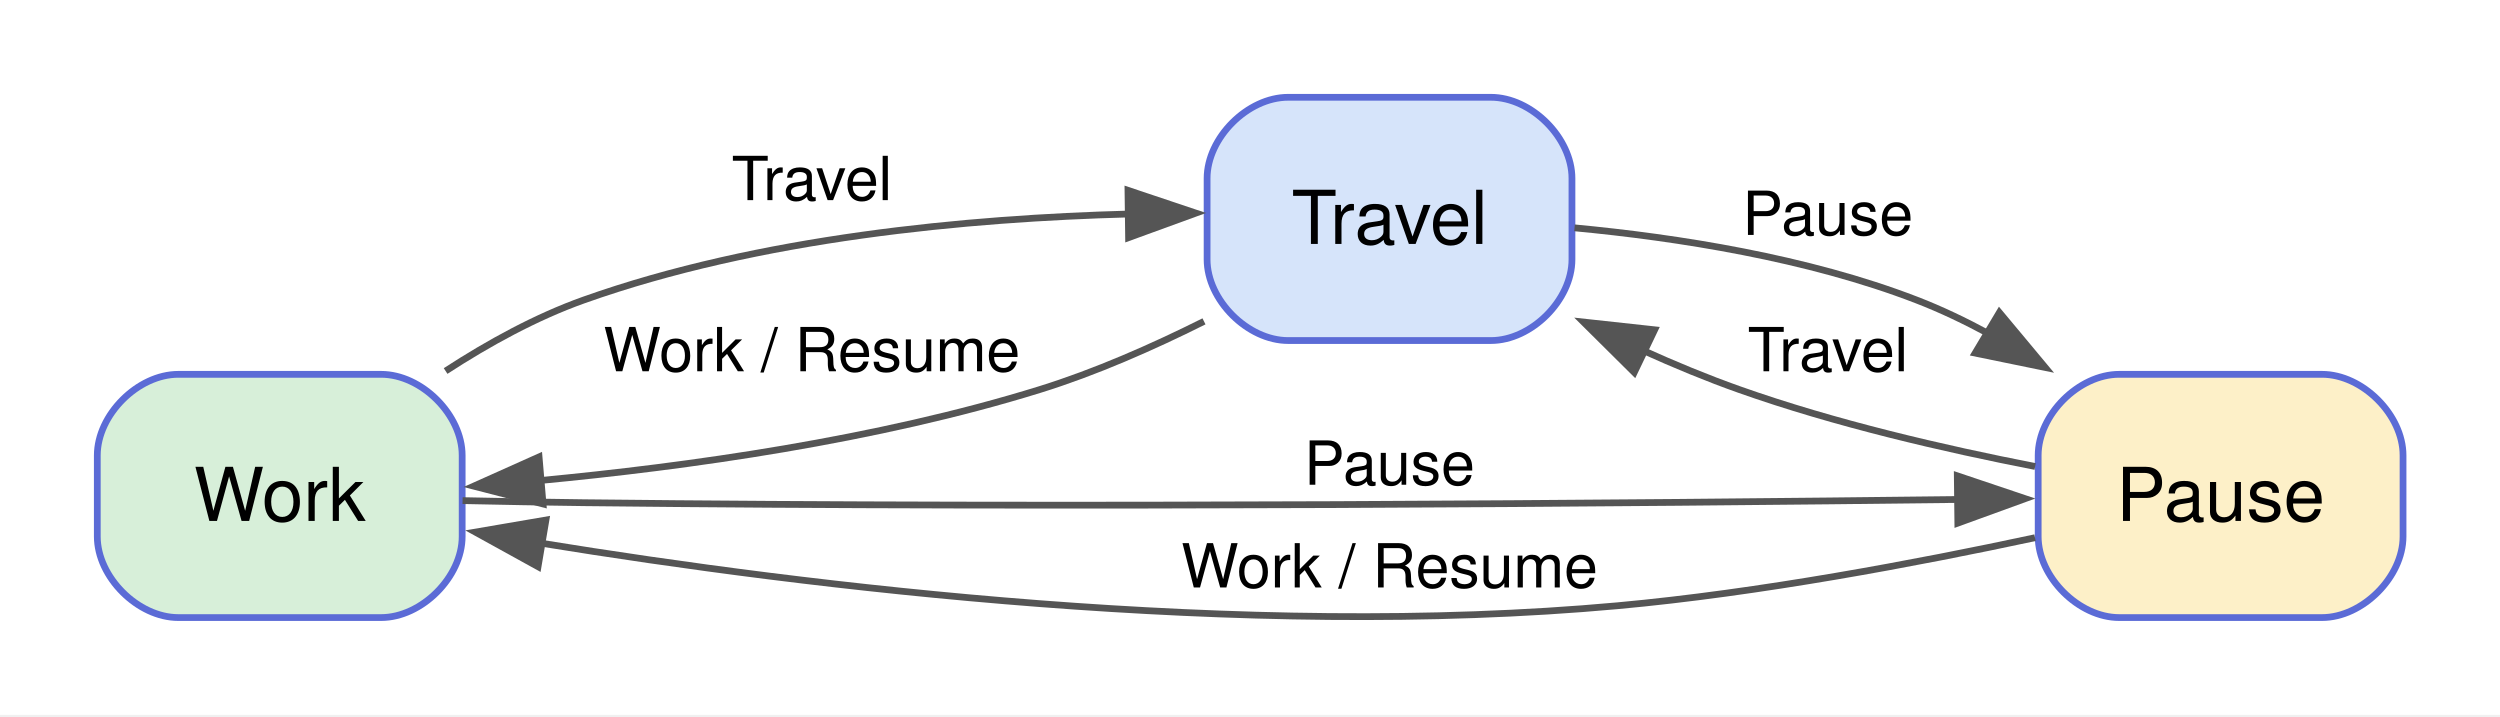
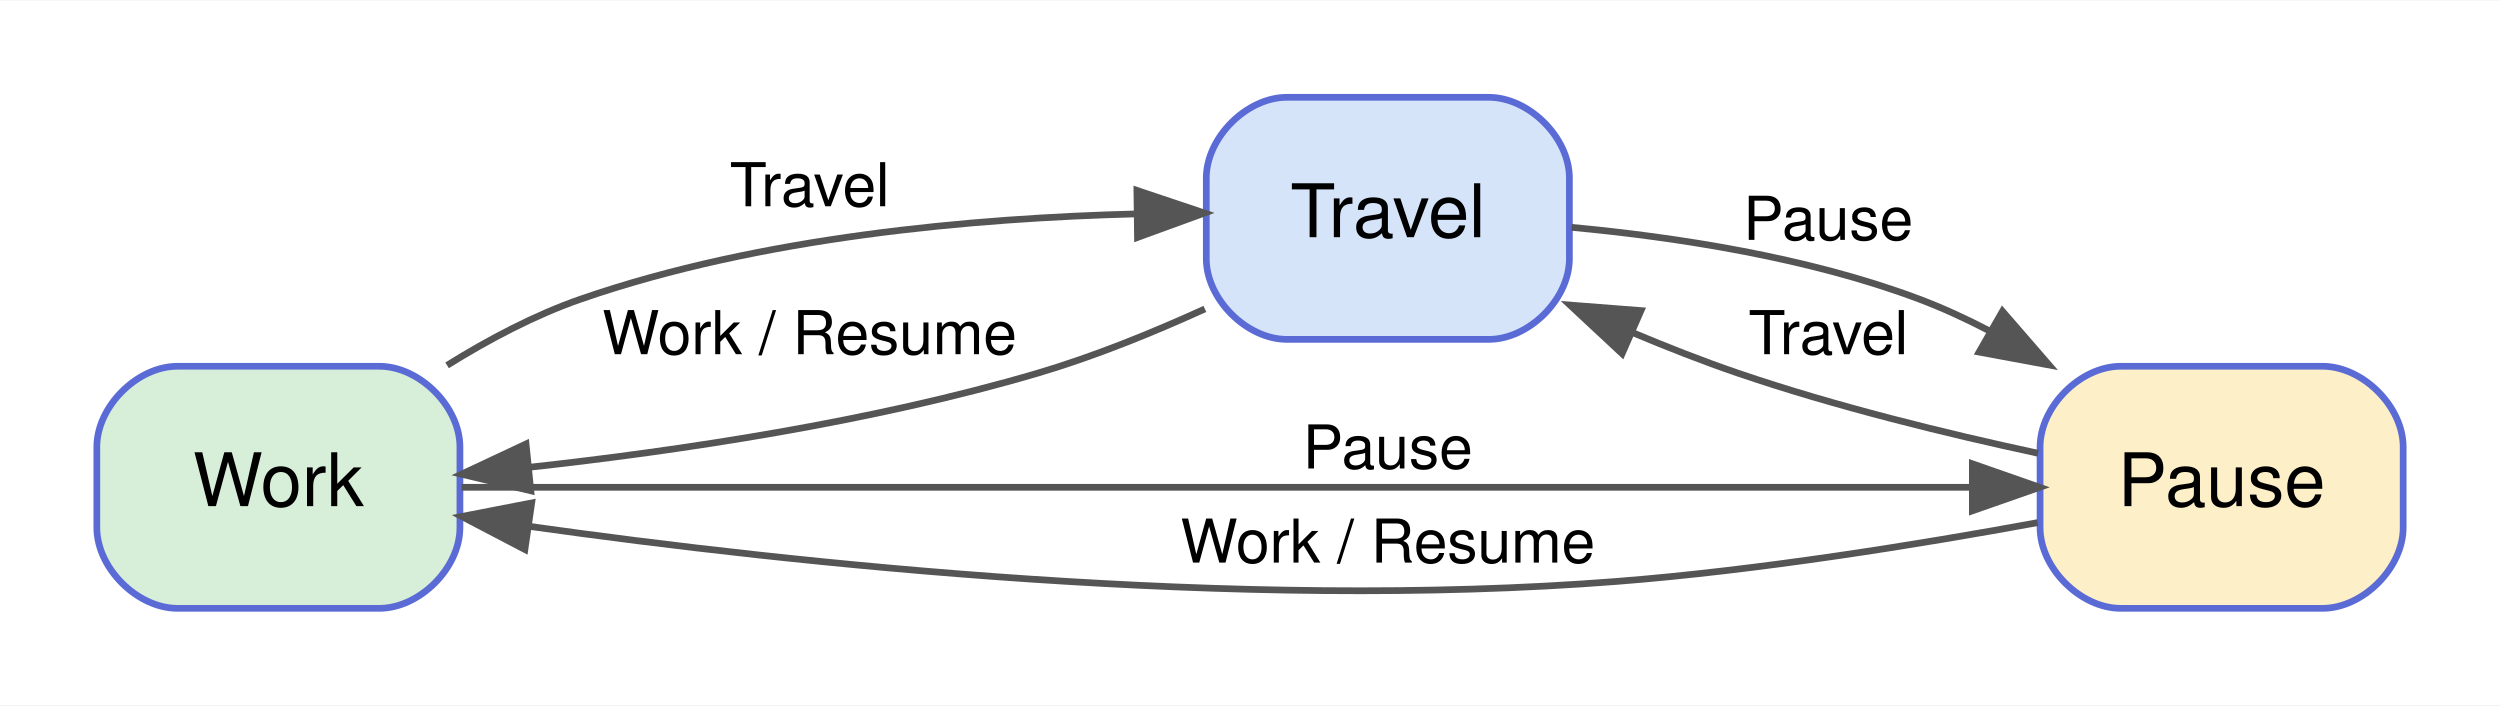
- <svg xmlns="http://www.w3.org/2000/svg" width="370pt" height="106pt" viewBox="0.00 0.00 370.00 106.00">
-   <g id="graph0" class="graph" transform="scale(1 1) rotate(0) translate(14.4 91.4)">
-     <polygon fill="white" stroke="none" points="-14.4,14.4 -14.4,-91.4 355.65,-91.4 355.65,14.4 -14.4,14.4" />
+ <svg xmlns="http://www.w3.org/2000/svg" width="372pt" height="105pt" viewBox="0.00 0.00 371.80 104.80">
+   <g id="graph0" class="graph" transform="scale(1 1) rotate(0) translate(14.4 90.4)">
+     <polygon fill="white" stroke="transparent" points="-14.4,14.4 -14.4,-90.4 357.4,-90.4 357.4,14.4 -14.4,14.4" />
    <g id="node1" class="node">
      <path fill="#d7efd9" stroke="#5b6bd6" d="M42,-36C42,-36 12,-36 12,-36 6,-36 0,-30 0,-24 0,-24 0,-12 0,-12 0,-6 6,0 12,0 12,0 42,0 42,0 48,0 54,-6 54,-12 54,-12 54,-24 54,-24 54,-30 48,-36 42,-36" />
-       <text xml:space="preserve" text-anchor="middle" x="27" y="-14.3" font-family="Helvetica,sans-Serif" font-size="11.00">Work</text>
+       <text text-anchor="middle" x="27" y="-15.2" font-family="Helvetica,sans-Serif" font-size="11.00">Work</text>
    </g>
    <g id="node2" class="node">
-       <path fill="#d6e4fa" stroke="#5b6bd6" d="M206.25,-77C206.25,-77 176.25,-77 176.25,-77 170.25,-77 164.25,-71 164.25,-65 164.25,-65 164.25,-53 164.25,-53 164.25,-47 170.25,-41 176.25,-41 176.25,-41 206.25,-41 206.25,-41 212.25,-41 218.25,-47 218.25,-53 218.25,-53 218.25,-65 218.25,-65 218.25,-71 212.25,-77 206.25,-77" />
-       <text xml:space="preserve" text-anchor="middle" x="191.25" y="-55.3" font-family="Helvetica,sans-Serif" font-size="11.00">Travel</text>
+       <path fill="#d6e4fa" stroke="#5b6bd6" d="M207,-76C207,-76 177,-76 177,-76 171,-76 165,-70 165,-64 165,-64 165,-52 165,-52 165,-46 171,-40 177,-40 177,-40 207,-40 207,-40 213,-40 219,-46 219,-52 219,-52 219,-64 219,-64 219,-70 213,-76 207,-76" />
+       <text text-anchor="middle" x="192" y="-55.2" font-family="Helvetica,sans-Serif" font-size="11.00">Travel</text>
    </g>
    <g id="edge1" class="edge">
-       <path fill="none" stroke="#555555" d="M51.55,-36.49C57.88,-40.61 64.93,-44.48 72,-47 97.94,-56.23 128.97,-59.1 152.74,-59.73" />
-       <polygon fill="#555555" stroke="#555555" points="152.54,-63.23 162.59,-59.86 152.63,-56.23 152.54,-63.23" />
-       <text xml:space="preserve" text-anchor="middle" x="105.75" y="-61.78" font-family="Helvetica,sans-Serif" font-size="9.00">Travel</text>
+       <path fill="none" stroke="#555555" d="M52.09,-36.14C58.29,-40 65.16,-43.63 72,-46 98.66,-55.24 130.55,-58.05 154.6,-58.66" />
+       <polygon fill="#555555" stroke="#555555" points="154.68,-62.16 164.72,-58.79 154.77,-55.16 154.68,-62.16" />
+       <text text-anchor="middle" x="106" y="-59.8" font-family="Helvetica,sans-Serif" font-size="9.00">Travel</text>
    </g>
    <g id="node3" class="node">
-       <path fill="#fdf0c8" stroke="#5b6bd6" d="M329.25,-36C329.25,-36 299.25,-36 299.25,-36 293.25,-36 287.25,-30 287.25,-24 287.25,-24 287.25,-12 287.25,-12 287.25,-6 293.25,0 299.25,0 299.25,0 329.25,0 329.25,0 335.25,0 341.25,-6 341.25,-12 341.25,-12 341.25,-24 341.25,-24 341.25,-30 335.25,-36 329.25,-36" />
-       <text xml:space="preserve" text-anchor="middle" x="314.25" y="-14.3" font-family="Helvetica,sans-Serif" font-size="11.00">Pause</text>
+       <path fill="#fdf0c8" stroke="#5b6bd6" d="M331,-36C331,-36 301,-36 301,-36 295,-36 289,-30 289,-24 289,-24 289,-12 289,-12 289,-6 295,0 301,0 301,0 331,0 331,0 337,0 343,-6 343,-12 343,-12 343,-24 343,-24 343,-30 337,-36 331,-36" />
+       <text text-anchor="middle" x="316" y="-15.2" font-family="Helvetica,sans-Serif" font-size="11.00">Pause</text>
    </g>
    <g id="edge3" class="edge">
-       <path fill="none" stroke="#555555" d="M54.06,-17.31C59.96,-17.18 66.19,-17.07 72,-17 144.01,-16.18 228.11,-16.91 275.58,-17.48" />
-       <polygon fill="#555555" stroke="#555555" points="275.28,-20.98 285.32,-17.6 275.36,-13.98 275.28,-20.98" />
-       <text xml:space="preserve" text-anchor="middle" x="191.25" y="-19.66" font-family="Helvetica,sans-Serif" font-size="9.00">Pause</text>
+       <path fill="none" stroke="#555555" d="M54.23,-18C105.69,-18 219.95,-18 278.65,-18" />
+       <polygon fill="#555555" stroke="#555555" points="278.93,-21.5 288.93,-18 278.93,-14.5 278.93,-21.5" />
+       <text text-anchor="middle" x="192" y="-20.8" font-family="Helvetica,sans-Serif" font-size="9.00">Pause</text>
    </g>
    <g id="edge2" class="edge">
-       <path fill="none" stroke="#555555" d="M163.79,-43.84C156.16,-40.02 147.68,-36.29 139.5,-33.75 115.44,-26.28 87.36,-22.34 65.39,-20.27" />
-       <polygon fill="#555555" stroke="#555555" points="65.97,-16.81 55.71,-19.45 65.38,-23.78 65.97,-16.81" />
-       <text xml:space="preserve" text-anchor="middle" x="105.75" y="-36.45" font-family="Helvetica,sans-Serif" font-size="9.00">Work / Resume</text>
+       <path fill="none" stroke="#555555" d="M164.79,-44.53C156.98,-40.97 148.29,-37.45 140,-35 115.25,-27.69 86.45,-23.41 64.25,-20.97" />
+       <polygon fill="#555555" stroke="#555555" points="64.54,-17.48 54.24,-19.95 63.83,-24.45 64.54,-17.48" />
+       <text text-anchor="middle" x="106" y="-37.8" font-family="Helvetica,sans-Serif" font-size="9.00">Work / Resume</text>
    </g>
    <g id="edge5" class="edge">
-       <path fill="none" stroke="#555555" d="M218.63,-57.68C233.85,-56.24 253.1,-53.24 269.25,-47 272.86,-45.61 276.47,-43.88 280,-41.97" />
-       <polygon fill="#555555" stroke="#555555" points="281.51,-45.15 288.3,-37.01 277.92,-39.14 281.51,-45.15" />
-       <text xml:space="preserve" text-anchor="middle" x="256.12" y="-56.63" font-family="Helvetica,sans-Serif" font-size="9.00">Pause</text>
+       <path fill="none" stroke="#555555" d="M219.33,-56.66C234.78,-55.22 254.46,-52.22 271,-46 274.51,-44.68 278.04,-43.05 281.49,-41.25" />
+       <polygon fill="#555555" stroke="#555555" points="283.41,-44.18 290.35,-36.18 279.93,-38.11 283.41,-44.18" />
+       <text text-anchor="middle" x="257.5" y="-54.8" font-family="Helvetica,sans-Serif" font-size="9.00">Pause</text>
    </g>
    <g id="edge4" class="edge">
-       <path fill="none" stroke="#555555" d="M286.78,-11.82C269.34,-8.08 245.94,-3.66 225,-1.75 169.6,3.31 105.36,-4.56 65.7,-11.01" />
-       <polygon fill="#555555" stroke="#555555" points="65.23,-7.53 55.95,-12.65 66.4,-14.44 65.23,-7.53" />
-       <text xml:space="preserve" text-anchor="middle" x="191.25" y="-4.45" font-family="Helvetica,sans-Serif" font-size="9.00">Work / Resume</text>
+       <path fill="none" stroke="#555555" d="M288.65,-12.75C271,-9.51 247.21,-5.66 226,-4 169.55,0.41 103.99,-6.61 64.28,-12.2" />
+       <polygon fill="#555555" stroke="#555555" points="63.66,-8.75 54.27,-13.66 64.67,-15.68 63.66,-8.75" />
+       <text text-anchor="middle" x="192" y="-6.8" font-family="Helvetica,sans-Serif" font-size="9.00">Work / Resume</text>
    </g>
    <g id="edge6" class="edge">
-       <path fill="none" stroke="#555555" d="M286.8,-22.36C273.45,-24.96 257.13,-28.73 243,-33.75 238.28,-35.42 233.43,-37.43 228.7,-39.57" />
-       <polygon fill="#555555" stroke="#555555" points="227.47,-36.28 219.95,-43.74 230.49,-42.59 227.47,-36.28" />
-       <text xml:space="preserve" text-anchor="middle" x="256.12" y="-36.45" font-family="Helvetica,sans-Serif" font-size="9.00">Travel</text>
+       <path fill="none" stroke="#555555" d="M288.7,-23.06C275.17,-25.97 258.51,-30.04 244,-35 238.83,-36.77 233.47,-38.87 228.25,-41.07" />
+       <polygon fill="#555555" stroke="#555555" points="226.84,-37.87 219.09,-45.1 229.65,-44.28 226.84,-37.87" />
+       <text text-anchor="middle" x="257.5" y="-37.8" font-family="Helvetica,sans-Serif" font-size="9.00">Travel</text>
    </g>
  </g>
</svg>
